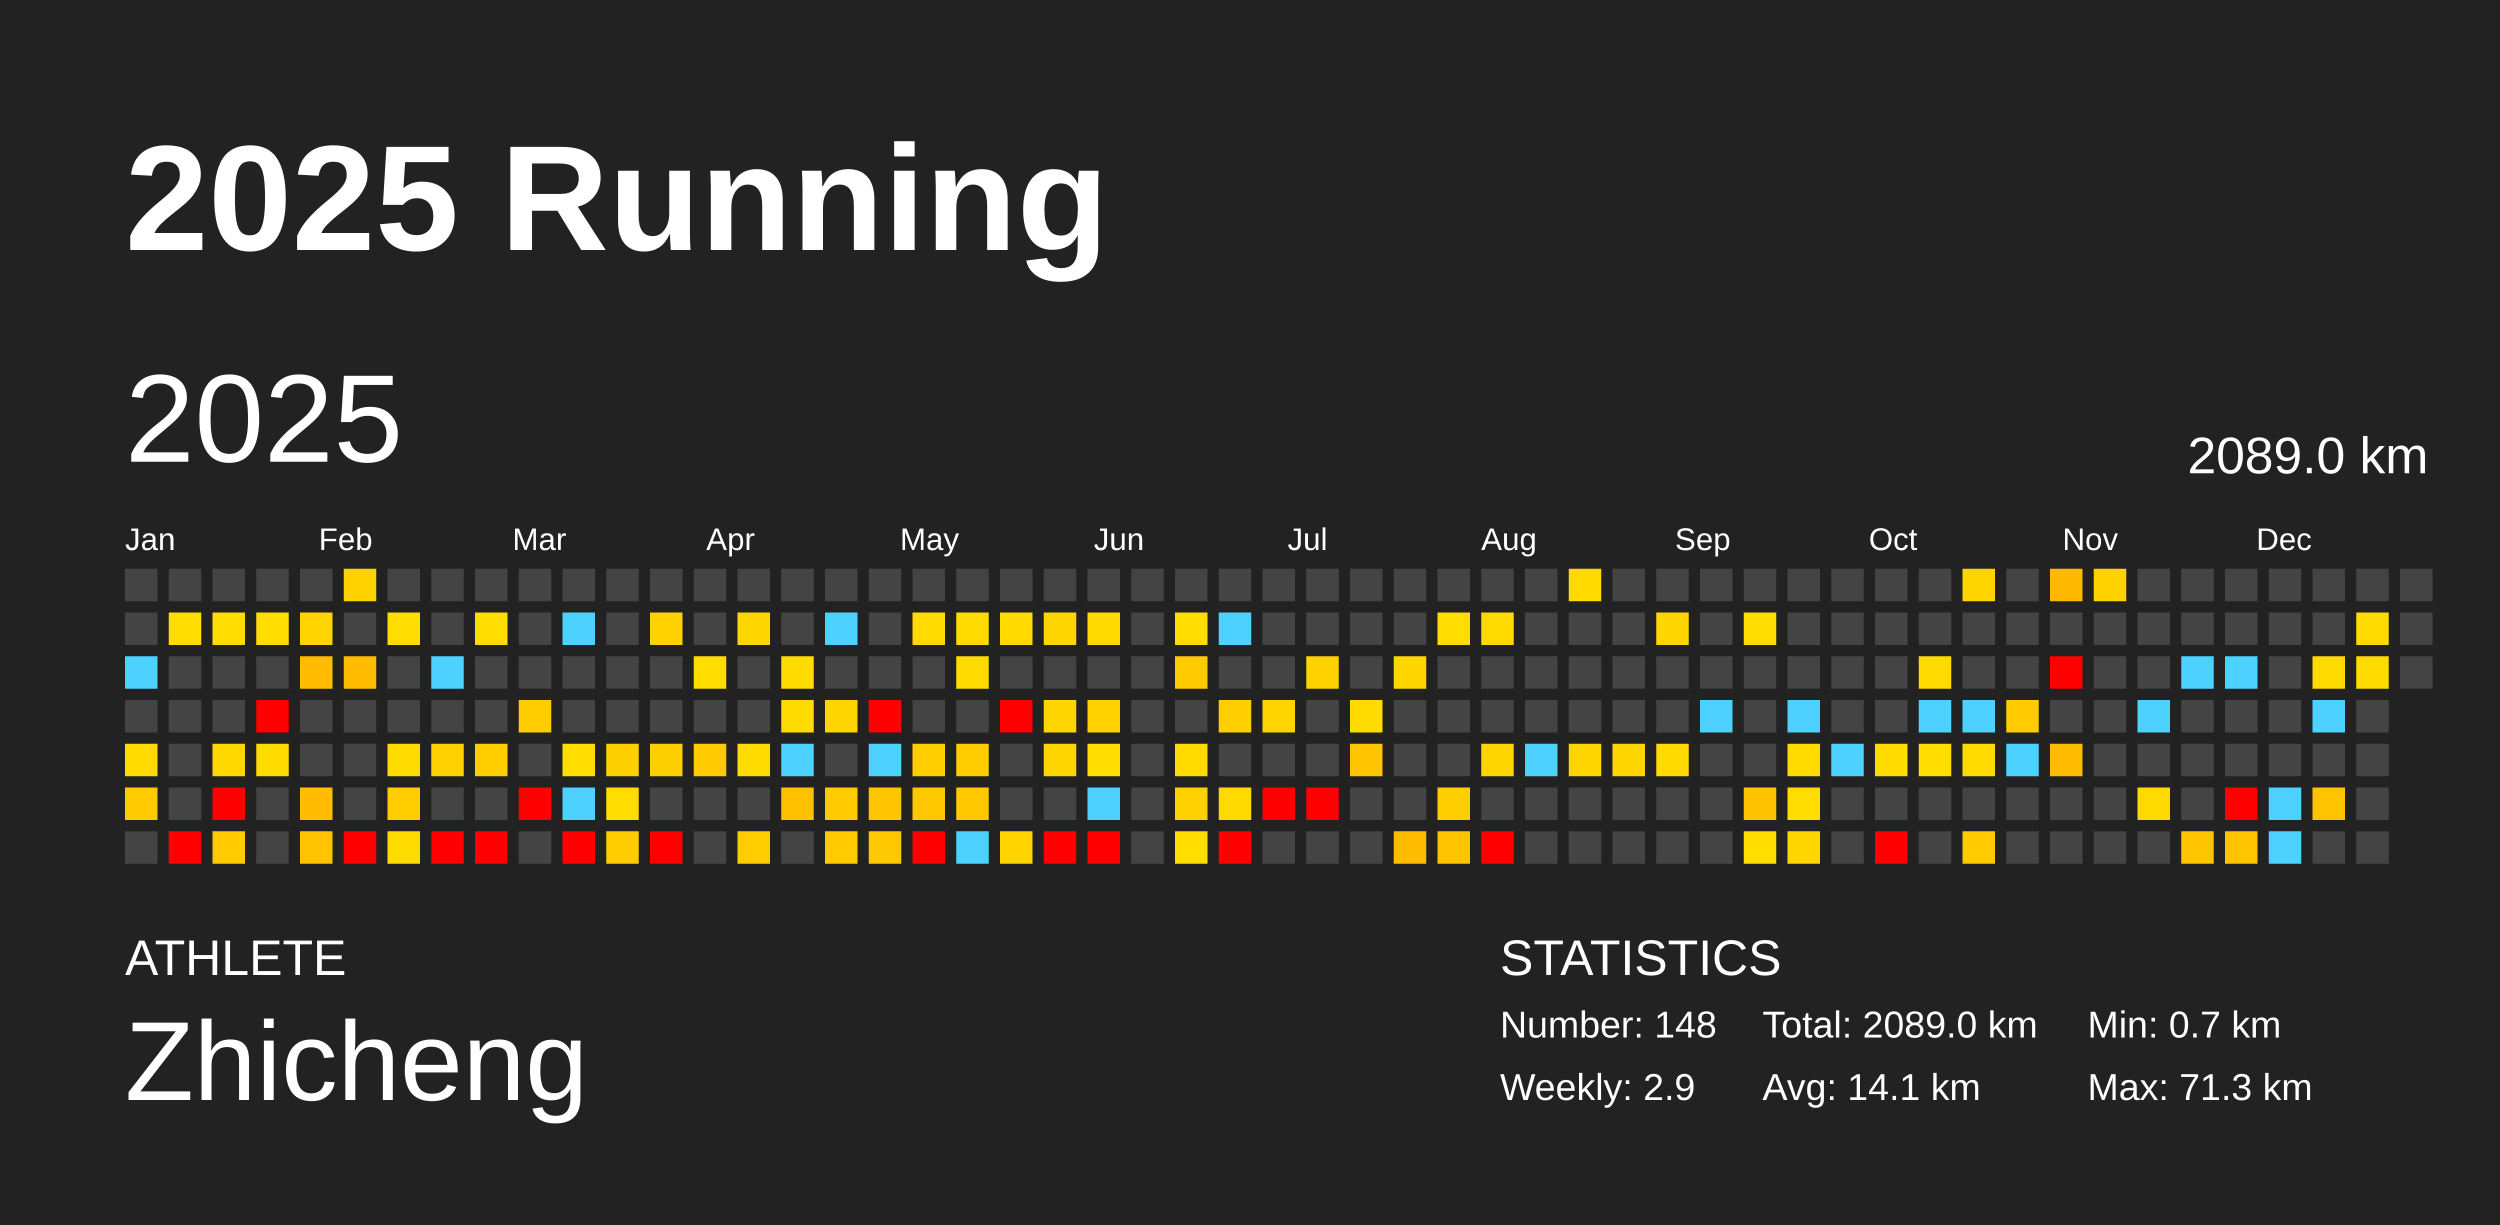
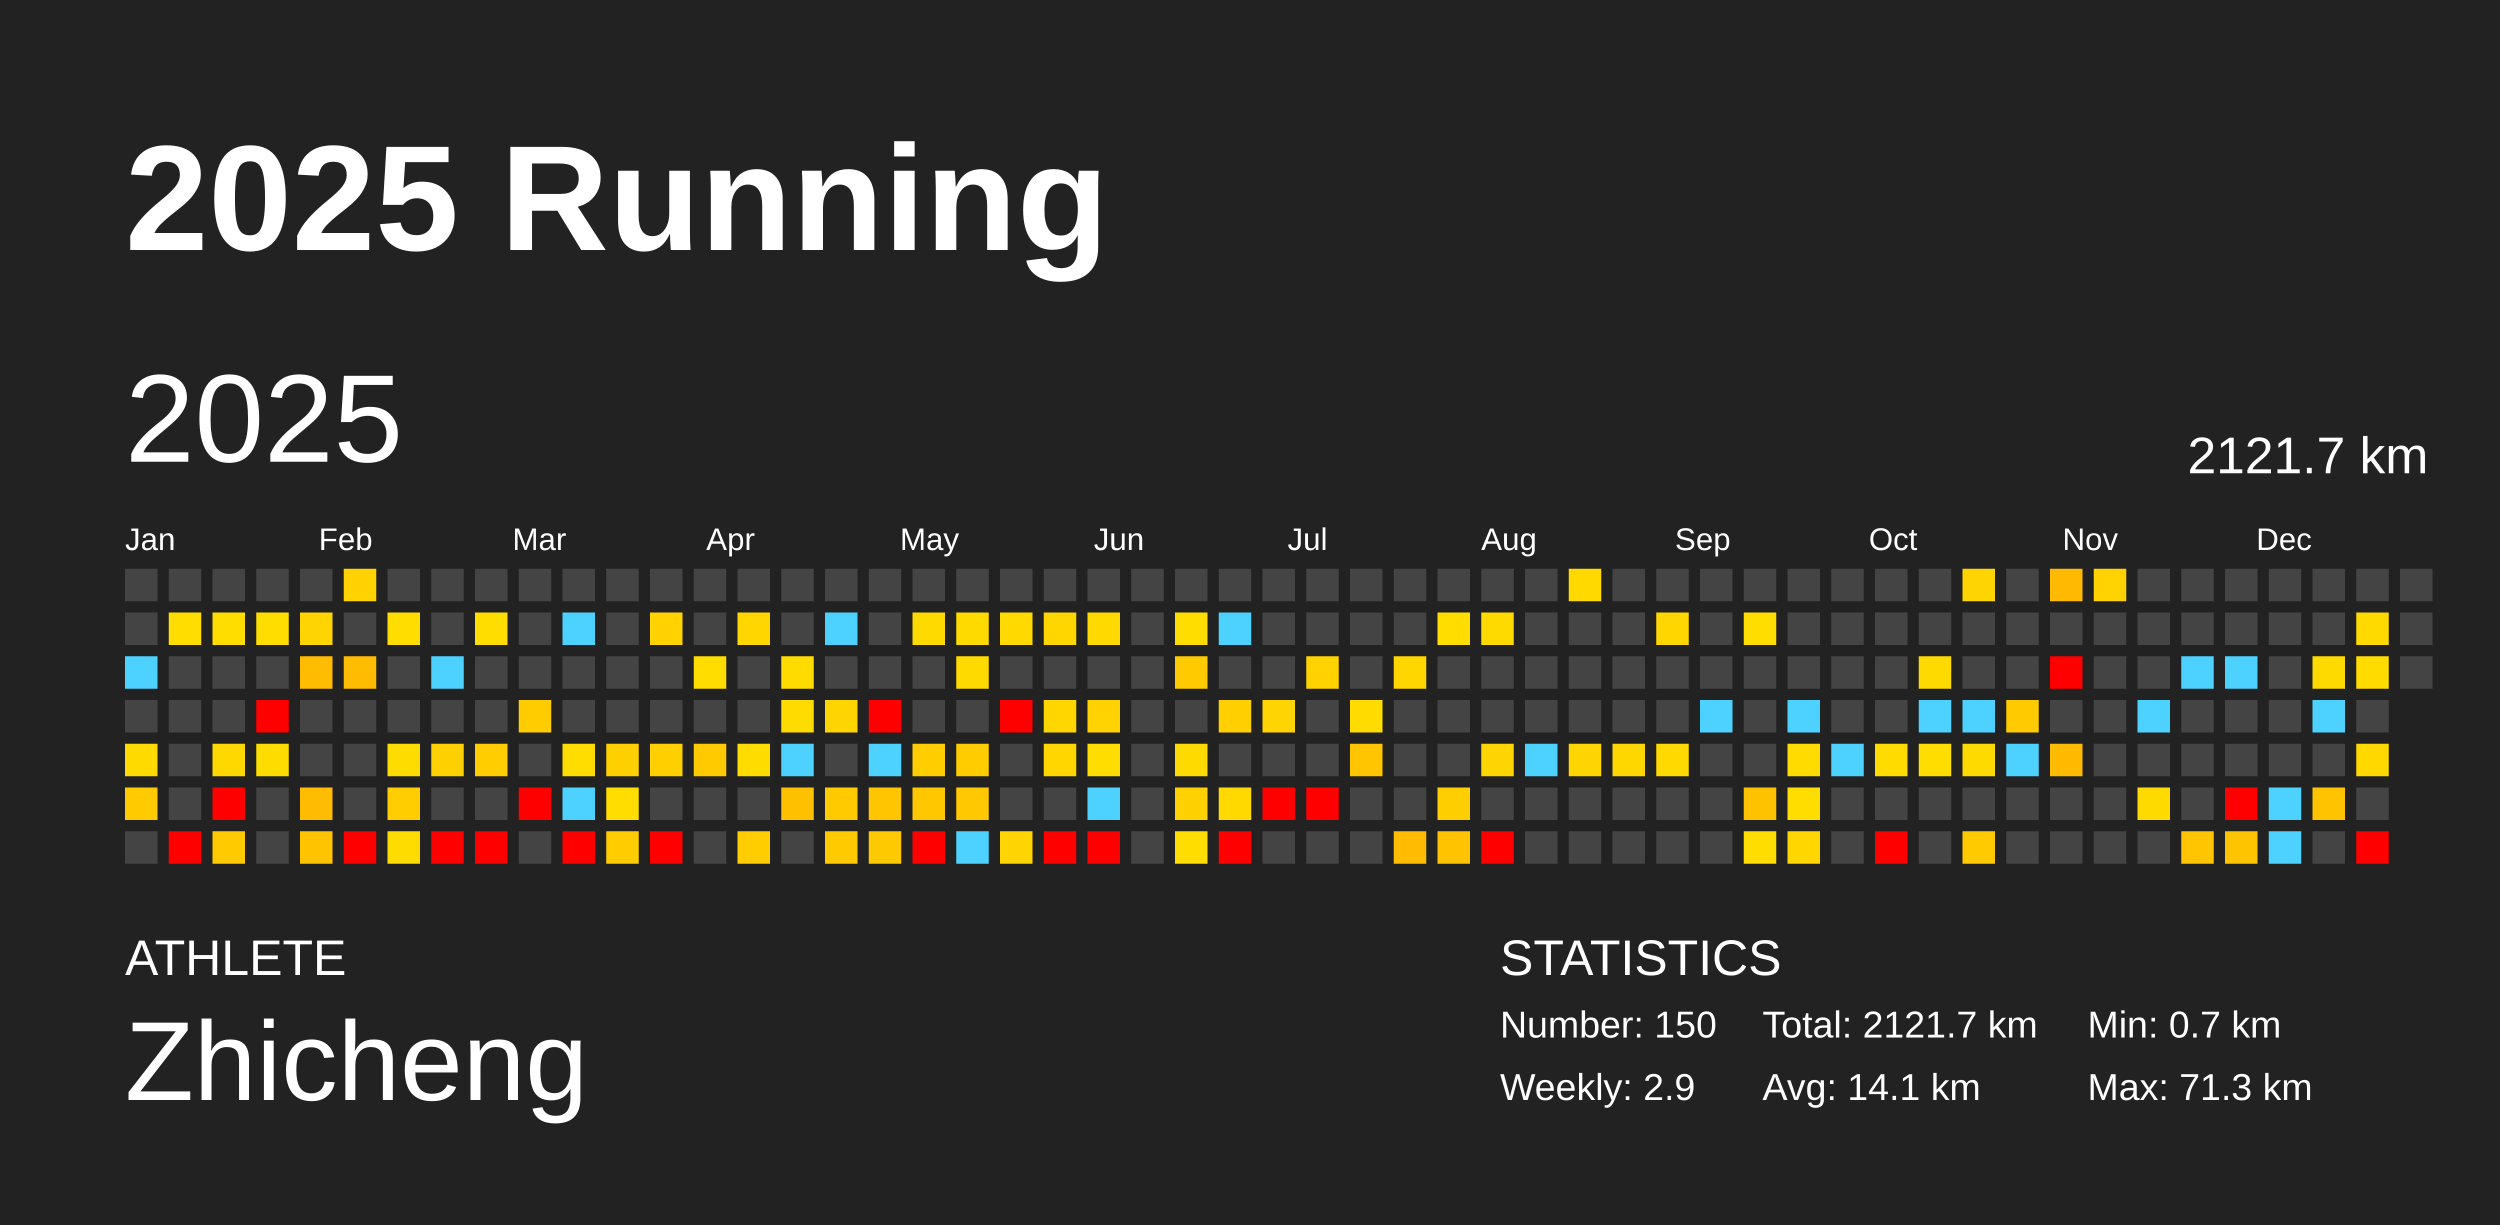
<svg xmlns="http://www.w3.org/2000/svg" baseProfile="full" height="98mm" version="1.1" viewBox="0,0,200,98" width="200mm">
  <defs />
  <rect fill="#222222" height="98" width="200" x="0" y="0" />
  <text fill="#FFFFFF" style="font-size:12px; font-family:Arial; font-weight:bold;" x="10" y="20">2025 Running</text>
  <text fill="#FFFFFF" style="font-size:4px; font-family:Arial" x="10" y="78">ATHLETE</text>
  <text fill="#FFFFFF" style="font-size:9px; font-family:Arial" x="10" y="88">Zhicheng</text>
  <text fill="#FFFFFF" style="font-size:4px; font-family:Arial" x="120" y="78">STATISTICS</text>
-   <text fill="#FFFFFF" style="font-size:3px; font-family:Arial" x="120" y="83">Number: 148</text>
+   <text fill="#FFFFFF" style="font-size:3px; font-family:Arial" x="120" y="83">Number: 150</text>
  <text fill="#FFFFFF" style="font-size:3px; font-family:Arial" x="120" y="88">Weekly: 2.9</text>
-   <text fill="#FFFFFF" style="font-size:3px; font-family:Arial" x="141" y="83">Total: 2089.0 km</text>
+   <text fill="#FFFFFF" style="font-size:3px; font-family:Arial" x="141" y="83">Total: 2121.7 km</text>
  <text fill="#FFFFFF" style="font-size:3px; font-family:Arial" x="141" y="88">Avg: 14.1 km</text>
  <text fill="#FFFFFF" style="font-size:3px; font-family:Arial" x="167" y="83">Min: 0.7 km</text>
  <text fill="#FFFFFF" style="font-size:3px; font-family:Arial" x="167" y="88">Max: 71.3 km</text>
  <text dominant-baseline="hanging" fill="#FFFFFF" style="font-size:10.0px; font-family:Arial;" x="10" y="30">2025</text>
-   <text dominant-baseline="hanging" fill="#FFFFFF" style="font-size:4.125px; font-family:Arial;" x="175" y="35">2089.0 km</text>
+   <text dominant-baseline="hanging" fill="#FFFFFF" style="font-size:4.125px; font-family:Arial;" x="175" y="35">2121.7 km</text>
  <text fill="#FFFFFF" style="font-size:2.5px; font-family:Arial" x="10.0" y="44">Jan</text>
  <text fill="#FFFFFF" style="font-size:2.5px; font-family:Arial" x="25.5" y="44">Feb</text>
  <text fill="#FFFFFF" style="font-size:2.5px; font-family:Arial" x="41.0" y="44">Mar</text>
  <text fill="#FFFFFF" style="font-size:2.5px; font-family:Arial" x="56.5" y="44">Apr</text>
  <text fill="#FFFFFF" style="font-size:2.5px; font-family:Arial" x="72.0" y="44">May</text>
  <text fill="#FFFFFF" style="font-size:2.5px; font-family:Arial" x="87.5" y="44">Jun</text>
  <text fill="#FFFFFF" style="font-size:2.5px; font-family:Arial" x="103.0" y="44">Jul</text>
  <text fill="#FFFFFF" style="font-size:2.5px; font-family:Arial" x="118.5" y="44">Aug</text>
  <text fill="#FFFFFF" style="font-size:2.5px; font-family:Arial" x="134.0" y="44">Sep</text>
  <text fill="#FFFFFF" style="font-size:2.5px; font-family:Arial" x="149.5" y="44">Oct</text>
  <text fill="#FFFFFF" style="font-size:2.5px; font-family:Arial" x="165.0" y="44">Nov</text>
  <text fill="#FFFFFF" style="font-size:2.5px; font-family:Arial" x="180.5" y="44">Dec</text>
  <rect fill="#444444" height="2.6" width="2.6" x="10.0" y="45.5" />
  <rect fill="#444444" height="2.6" width="2.6" x="10.0" y="49.0" />
  <rect fill="#4dd2ff" height="2.6" width="2.6" x="10.0" y="52.5" />
  <rect fill="#444444" height="2.6" width="2.6" x="10.0" y="56.0" />
  <rect fill="#ffda00" height="2.6" width="2.6" x="10.0" y="59.5" />
  <rect fill="#ffca00" height="2.6" width="2.6" x="10.0" y="63.0" />
  <rect fill="#444444" height="2.6" width="2.6" x="10.0" y="66.5" />
  <rect fill="#444444" height="2.6" width="2.6" x="13.5" y="45.5" />
  <rect fill="#ffdd00" height="2.6" width="2.6" x="13.5" y="49.0" />
  <rect fill="#444444" height="2.6" width="2.6" x="13.5" y="52.5" />
  <rect fill="#444444" height="2.6" width="2.6" x="13.5" y="56.0" />
  <rect fill="#444444" height="2.6" width="2.6" x="13.5" y="59.5" />
  <rect fill="#444444" height="2.6" width="2.6" x="13.5" y="63.0" />
  <rect fill="red" height="2.6" width="2.6" x="13.5" y="66.5" />
  <rect fill="#444444" height="2.6" width="2.6" x="17.0" y="45.5" />
  <rect fill="#ffdd00" height="2.6" width="2.6" x="17.0" y="49.0" />
  <rect fill="#444444" height="2.6" width="2.6" x="17.0" y="52.5" />
  <rect fill="#444444" height="2.6" width="2.6" x="17.0" y="56.0" />
  <rect fill="#ffd800" height="2.6" width="2.6" x="17.0" y="59.5" />
  <rect fill="red" height="2.6" width="2.6" x="17.0" y="63.0" />
  <rect fill="#ffcb00" height="2.6" width="2.6" x="17.0" y="66.5" />
  <rect fill="#444444" height="2.6" width="2.6" x="20.5" y="45.5" />
  <rect fill="#ffdd00" height="2.6" width="2.6" x="20.5" y="49.0" />
  <rect fill="#444444" height="2.6" width="2.6" x="20.5" y="52.5" />
  <rect fill="red" height="2.6" width="2.6" x="20.5" y="56.0" />
  <rect fill="#ffdc00" height="2.6" width="2.6" x="20.5" y="59.5" />
  <rect fill="#444444" height="2.6" width="2.6" x="20.5" y="63.0" />
  <rect fill="#444444" height="2.6" width="2.6" x="20.5" y="66.5" />
  <rect fill="#444444" height="2.6" width="2.6" x="24.0" y="45.5" />
  <rect fill="#ffd400" height="2.6" width="2.6" x="24.0" y="49.0" />
  <rect fill="#ffbc00" height="2.6" width="2.6" x="24.0" y="52.5" />
  <rect fill="#444444" height="2.6" width="2.6" x="24.0" y="56.0" />
  <rect fill="#444444" height="2.6" width="2.6" x="24.0" y="59.5" />
  <rect fill="#ffbc00" height="2.6" width="2.6" x="24.0" y="63.0" />
  <rect fill="#ffc300" height="2.6" width="2.6" x="24.0" y="66.5" />
  <rect fill="#ffd200" height="2.6" width="2.6" x="27.5" y="45.5" />
  <rect fill="#444444" height="2.6" width="2.6" x="27.5" y="49.0" />
  <rect fill="#ffbc00" height="2.6" width="2.6" x="27.5" y="52.5" />
  <rect fill="#444444" height="2.6" width="2.6" x="27.5" y="56.0" />
  <rect fill="#444444" height="2.6" width="2.6" x="27.5" y="59.5" />
  <rect fill="#444444" height="2.6" width="2.6" x="27.5" y="63.0" />
  <rect fill="red" height="2.6" width="2.6" x="27.5" y="66.5" />
  <rect fill="#444444" height="2.6" width="2.6" x="31.0" y="45.5" />
  <rect fill="#ffdd00" height="2.6" width="2.6" x="31.0" y="49.0" />
  <rect fill="#444444" height="2.6" width="2.6" x="31.0" y="52.5" />
  <rect fill="#444444" height="2.6" width="2.6" x="31.0" y="56.0" />
  <rect fill="#ffdc00" height="2.6" width="2.6" x="31.0" y="59.5" />
  <rect fill="#ffcd00" height="2.6" width="2.6" x="31.0" y="63.0" />
  <rect fill="#ffdc00" height="2.6" width="2.6" x="31.0" y="66.5" />
  <rect fill="#444444" height="2.6" width="2.6" x="34.5" y="45.5" />
  <rect fill="#444444" height="2.6" width="2.6" x="34.5" y="49.0" />
  <rect fill="#4dd2ff" height="2.6" width="2.6" x="34.5" y="52.5" />
  <rect fill="#444444" height="2.6" width="2.6" x="34.5" y="56.0" />
  <rect fill="#ffd100" height="2.6" width="2.6" x="34.5" y="59.5" />
  <rect fill="#444444" height="2.6" width="2.6" x="34.5" y="63.0" />
  <rect fill="red" height="2.6" width="2.6" x="34.5" y="66.5" />
  <rect fill="#444444" height="2.6" width="2.6" x="38.0" y="45.5" />
  <rect fill="#ffdd00" height="2.6" width="2.6" x="38.0" y="49.0" />
  <rect fill="#444444" height="2.6" width="2.6" x="38.0" y="52.5" />
  <rect fill="#444444" height="2.6" width="2.6" x="38.0" y="56.0" />
  <rect fill="#ffcd00" height="2.6" width="2.6" x="38.0" y="59.5" />
  <rect fill="#444444" height="2.6" width="2.6" x="38.0" y="63.0" />
  <rect fill="red" height="2.6" width="2.6" x="38.0" y="66.5" />
  <rect fill="#444444" height="2.6" width="2.6" x="41.5" y="45.5" />
  <rect fill="#444444" height="2.6" width="2.6" x="41.5" y="49.0" />
  <rect fill="#444444" height="2.6" width="2.6" x="41.5" y="52.5" />
  <rect fill="#ffcc00" height="2.6" width="2.6" x="41.5" y="56.0" />
  <rect fill="#444444" height="2.6" width="2.6" x="41.5" y="59.5" />
  <rect fill="red" height="2.6" width="2.6" x="41.5" y="63.0" />
  <rect fill="#444444" height="2.6" width="2.6" x="41.5" y="66.5" />
  <rect fill="#444444" height="2.6" width="2.6" x="45.0" y="45.5" />
  <rect fill="#4dd2ff" height="2.6" width="2.6" x="45.0" y="49.0" />
  <rect fill="#444444" height="2.6" width="2.6" x="45.0" y="52.5" />
  <rect fill="#444444" height="2.6" width="2.6" x="45.0" y="56.0" />
  <rect fill="#ffdd00" height="2.6" width="2.6" x="45.0" y="59.5" />
  <rect fill="#4dd2ff" height="2.6" width="2.6" x="45.0" y="63.0" />
  <rect fill="red" height="2.6" width="2.6" x="45.0" y="66.5" />
  <rect fill="#444444" height="2.6" width="2.6" x="48.5" y="45.5" />
  <rect fill="#444444" height="2.6" width="2.6" x="48.5" y="49.0" />
  <rect fill="#444444" height="2.6" width="2.6" x="48.5" y="52.5" />
  <rect fill="#444444" height="2.6" width="2.6" x="48.5" y="56.0" />
  <rect fill="#ffd000" height="2.6" width="2.6" x="48.5" y="59.5" />
  <rect fill="#ffdd00" height="2.6" width="2.6" x="48.5" y="63.0" />
  <rect fill="#ffcc00" height="2.6" width="2.6" x="48.5" y="66.5" />
  <rect fill="#444444" height="2.6" width="2.6" x="52.0" y="45.5" />
  <rect fill="#ffd200" height="2.6" width="2.6" x="52.0" y="49.0" />
  <rect fill="#444444" height="2.6" width="2.6" x="52.0" y="52.5" />
  <rect fill="#444444" height="2.6" width="2.6" x="52.0" y="56.0" />
  <rect fill="#ffd000" height="2.6" width="2.6" x="52.0" y="59.5" />
  <rect fill="#444444" height="2.6" width="2.6" x="52.0" y="63.0" />
  <rect fill="red" height="2.6" width="2.6" x="52.0" y="66.5" />
  <rect fill="#444444" height="2.6" width="2.6" x="55.5" y="45.5" />
  <rect fill="#444444" height="2.6" width="2.6" x="55.5" y="49.0" />
  <rect fill="#ffdd00" height="2.6" width="2.6" x="55.5" y="52.5" />
  <rect fill="#444444" height="2.6" width="2.6" x="55.5" y="56.0" />
  <rect fill="#ffcb00" height="2.6" width="2.6" x="55.5" y="59.5" />
  <rect fill="#444444" height="2.6" width="2.6" x="55.5" y="63.0" />
  <rect fill="#444444" height="2.6" width="2.6" x="55.5" y="66.5" />
  <rect fill="#444444" height="2.6" width="2.6" x="59.0" y="45.5" />
  <rect fill="#ffd600" height="2.6" width="2.6" x="59.0" y="49.0" />
  <rect fill="#444444" height="2.6" width="2.6" x="59.0" y="52.5" />
  <rect fill="#444444" height="2.6" width="2.6" x="59.0" y="56.0" />
  <rect fill="#ffdc00" height="2.6" width="2.6" x="59.0" y="59.5" />
  <rect fill="#444444" height="2.6" width="2.6" x="59.0" y="63.0" />
  <rect fill="#ffcd00" height="2.6" width="2.6" x="59.0" y="66.5" />
  <rect fill="#444444" height="2.6" width="2.6" x="62.5" y="45.5" />
  <rect fill="#444444" height="2.6" width="2.6" x="62.5" y="49.0" />
  <rect fill="#ffdb00" height="2.6" width="2.6" x="62.5" y="52.5" />
  <rect fill="#ffdb00" height="2.6" width="2.6" x="62.5" y="56.0" />
  <rect fill="#4dd2ff" height="2.6" width="2.6" x="62.5" y="59.5" />
  <rect fill="#ffc000" height="2.6" width="2.6" x="62.5" y="63.0" />
  <rect fill="#444444" height="2.6" width="2.6" x="62.5" y="66.5" />
  <rect fill="#444444" height="2.6" width="2.6" x="66.0" y="45.5" />
  <rect fill="#4dd2ff" height="2.6" width="2.6" x="66.0" y="49.0" />
  <rect fill="#444444" height="2.6" width="2.6" x="66.0" y="52.5" />
  <rect fill="#ffd500" height="2.6" width="2.6" x="66.0" y="56.0" />
  <rect fill="#444444" height="2.6" width="2.6" x="66.0" y="59.5" />
  <rect fill="#ffca00" height="2.6" width="2.6" x="66.0" y="63.0" />
  <rect fill="#ffca00" height="2.6" width="2.6" x="66.0" y="66.5" />
  <rect fill="#444444" height="2.6" width="2.6" x="69.5" y="45.5" />
  <rect fill="#444444" height="2.6" width="2.6" x="69.5" y="49.0" />
  <rect fill="#444444" height="2.6" width="2.6" x="69.5" y="52.5" />
  <rect fill="red" height="2.6" width="2.6" x="69.5" y="56.0" />
  <rect fill="#4dd2ff" height="2.6" width="2.6" x="69.5" y="59.5" />
  <rect fill="#ffc600" height="2.6" width="2.6" x="69.5" y="63.0" />
  <rect fill="#ffc900" height="2.6" width="2.6" x="69.5" y="66.5" />
  <rect fill="#444444" height="2.6" width="2.6" x="73.0" y="45.5" />
  <rect fill="#ffda00" height="2.6" width="2.6" x="73.0" y="49.0" />
  <rect fill="#444444" height="2.6" width="2.6" x="73.0" y="52.5" />
  <rect fill="#444444" height="2.6" width="2.6" x="73.0" y="56.0" />
  <rect fill="#ffce00" height="2.6" width="2.6" x="73.0" y="59.5" />
  <rect fill="#ffc700" height="2.6" width="2.6" x="73.0" y="63.0" />
  <rect fill="red" height="2.6" width="2.6" x="73.0" y="66.5" />
  <rect fill="#444444" height="2.6" width="2.6" x="76.5" y="45.5" />
  <rect fill="#ffda00" height="2.6" width="2.6" x="76.5" y="49.0" />
  <rect fill="#ffda00" height="2.6" width="2.6" x="76.5" y="52.5" />
  <rect fill="#444444" height="2.6" width="2.6" x="76.5" y="56.0" />
  <rect fill="#ffcc00" height="2.6" width="2.6" x="76.5" y="59.5" />
  <rect fill="#ffc800" height="2.6" width="2.6" x="76.5" y="63.0" />
  <rect fill="#4dd2ff" height="2.6" width="2.6" x="76.5" y="66.5" />
  <rect fill="#444444" height="2.6" width="2.6" x="80.0" y="45.5" />
  <rect fill="#ffd900" height="2.6" width="2.6" x="80.0" y="49.0" />
  <rect fill="#444444" height="2.6" width="2.6" x="80.0" y="52.5" />
  <rect fill="red" height="2.6" width="2.6" x="80.0" y="56.0" />
  <rect fill="#444444" height="2.6" width="2.6" x="80.0" y="59.5" />
  <rect fill="#444444" height="2.6" width="2.6" x="80.0" y="63.0" />
  <rect fill="#ffd400" height="2.6" width="2.6" x="80.0" y="66.5" />
  <rect fill="#444444" height="2.6" width="2.6" x="83.5" y="45.5" />
  <rect fill="#ffd600" height="2.6" width="2.6" x="83.5" y="49.0" />
  <rect fill="#444444" height="2.6" width="2.6" x="83.5" y="52.5" />
  <rect fill="#ffd600" height="2.6" width="2.6" x="83.5" y="56.0" />
  <rect fill="#ffd600" height="2.6" width="2.6" x="83.5" y="59.5" />
  <rect fill="#444444" height="2.6" width="2.6" x="83.5" y="63.0" />
  <rect fill="red" height="2.6" width="2.6" x="83.5" y="66.5" />
  <rect fill="#444444" height="2.6" width="2.6" x="87.0" y="45.5" />
  <rect fill="#ffd900" height="2.6" width="2.6" x="87.0" y="49.0" />
  <rect fill="#444444" height="2.6" width="2.6" x="87.0" y="52.5" />
  <rect fill="#ffd200" height="2.6" width="2.6" x="87.0" y="56.0" />
  <rect fill="#ffdd00" height="2.6" width="2.6" x="87.0" y="59.5" />
  <rect fill="#4dd2ff" height="2.6" width="2.6" x="87.0" y="63.0" />
  <rect fill="red" height="2.6" width="2.6" x="87.0" y="66.5" />
  <rect fill="#444444" height="2.6" width="2.6" x="90.5" y="45.5" />
  <rect fill="#444444" height="2.6" width="2.6" x="90.5" y="49.0" />
  <rect fill="#444444" height="2.6" width="2.6" x="90.5" y="52.5" />
  <rect fill="#444444" height="2.6" width="2.6" x="90.5" y="56.0" />
  <rect fill="#444444" height="2.6" width="2.6" x="90.5" y="59.5" />
  <rect fill="#444444" height="2.6" width="2.6" x="90.5" y="63.0" />
  <rect fill="#444444" height="2.6" width="2.6" x="90.5" y="66.5" />
  <rect fill="#444444" height="2.6" width="2.6" x="94.0" y="45.5" />
  <rect fill="#ffdd00" height="2.6" width="2.6" x="94.0" y="49.0" />
  <rect fill="#ffcb00" height="2.6" width="2.6" x="94.0" y="52.5" />
  <rect fill="#444444" height="2.6" width="2.6" x="94.0" y="56.0" />
  <rect fill="#ffda00" height="2.6" width="2.6" x="94.0" y="59.5" />
  <rect fill="#ffd100" height="2.6" width="2.6" x="94.0" y="63.0" />
  <rect fill="#ffdd00" height="2.6" width="2.6" x="94.0" y="66.5" />
  <rect fill="#444444" height="2.6" width="2.6" x="97.5" y="45.5" />
  <rect fill="#4dd2ff" height="2.6" width="2.6" x="97.5" y="49.0" />
  <rect fill="#444444" height="2.6" width="2.6" x="97.5" y="52.5" />
  <rect fill="#ffcf00" height="2.6" width="2.6" x="97.5" y="56.0" />
  <rect fill="#444444" height="2.6" width="2.6" x="97.5" y="59.5" />
  <rect fill="#ffd900" height="2.6" width="2.6" x="97.5" y="63.0" />
  <rect fill="red" height="2.6" width="2.6" x="97.5" y="66.5" />
  <rect fill="#444444" height="2.6" width="2.6" x="101.0" y="45.5" />
  <rect fill="#444444" height="2.6" width="2.6" x="101.0" y="49.0" />
  <rect fill="#444444" height="2.6" width="2.6" x="101.0" y="52.5" />
  <rect fill="#ffd400" height="2.6" width="2.6" x="101.0" y="56.0" />
  <rect fill="#444444" height="2.6" width="2.6" x="101.0" y="59.5" />
  <rect fill="red" height="2.6" width="2.6" x="101.0" y="63.0" />
  <rect fill="#444444" height="2.6" width="2.6" x="101.0" y="66.5" />
  <rect fill="#444444" height="2.6" width="2.6" x="104.5" y="45.5" />
  <rect fill="#444444" height="2.6" width="2.6" x="104.5" y="49.0" />
  <rect fill="#ffd200" height="2.6" width="2.6" x="104.5" y="52.5" />
  <rect fill="#444444" height="2.6" width="2.6" x="104.5" y="56.0" />
  <rect fill="#444444" height="2.6" width="2.6" x="104.5" y="59.5" />
  <rect fill="red" height="2.6" width="2.6" x="104.5" y="63.0" />
  <rect fill="#444444" height="2.6" width="2.6" x="104.5" y="66.5" />
  <rect fill="#444444" height="2.6" width="2.6" x="108.0" y="45.5" />
  <rect fill="#444444" height="2.6" width="2.6" x="108.0" y="49.0" />
  <rect fill="#444444" height="2.6" width="2.6" x="108.0" y="52.5" />
  <rect fill="#ffdb00" height="2.6" width="2.6" x="108.0" y="56.0" />
  <rect fill="#ffc500" height="2.6" width="2.6" x="108.0" y="59.5" />
  <rect fill="#444444" height="2.6" width="2.6" x="108.0" y="63.0" />
  <rect fill="#444444" height="2.6" width="2.6" x="108.0" y="66.5" />
  <rect fill="#444444" height="2.6" width="2.6" x="111.5" y="45.5" />
  <rect fill="#444444" height="2.6" width="2.6" x="111.5" y="49.0" />
  <rect fill="#ffd600" height="2.6" width="2.6" x="111.5" y="52.5" />
  <rect fill="#444444" height="2.6" width="2.6" x="111.5" y="56.0" />
  <rect fill="#444444" height="2.6" width="2.6" x="111.5" y="59.5" />
  <rect fill="#444444" height="2.6" width="2.6" x="111.5" y="63.0" />
  <rect fill="#ffbc00" height="2.6" width="2.6" x="111.5" y="66.5" />
  <rect fill="#444444" height="2.6" width="2.6" x="115.0" y="45.5" />
  <rect fill="#ffdd00" height="2.6" width="2.6" x="115.0" y="49.0" />
  <rect fill="#444444" height="2.6" width="2.6" x="115.0" y="52.5" />
  <rect fill="#444444" height="2.6" width="2.6" x="115.0" y="56.0" />
  <rect fill="#444444" height="2.6" width="2.6" x="115.0" y="59.5" />
  <rect fill="#ffce00" height="2.6" width="2.6" x="115.0" y="63.0" />
  <rect fill="#ffc300" height="2.6" width="2.6" x="115.0" y="66.5" />
  <rect fill="#444444" height="2.6" width="2.6" x="118.5" y="45.5" />
  <rect fill="#ffda00" height="2.6" width="2.6" x="118.5" y="49.0" />
  <rect fill="#444444" height="2.6" width="2.6" x="118.5" y="52.5" />
  <rect fill="#444444" height="2.6" width="2.6" x="118.5" y="56.0" />
  <rect fill="#ffd500" height="2.6" width="2.6" x="118.5" y="59.5" />
  <rect fill="#444444" height="2.6" width="2.6" x="118.5" y="63.0" />
  <rect fill="red" height="2.6" width="2.6" x="118.5" y="66.5" />
  <rect fill="#444444" height="2.6" width="2.6" x="122.0" y="45.5" />
  <rect fill="#444444" height="2.6" width="2.6" x="122.0" y="49.0" />
  <rect fill="#444444" height="2.6" width="2.6" x="122.0" y="52.5" />
  <rect fill="#444444" height="2.6" width="2.6" x="122.0" y="56.0" />
  <rect fill="#4dd2ff" height="2.6" width="2.6" x="122.0" y="59.5" />
  <rect fill="#444444" height="2.6" width="2.6" x="122.0" y="63.0" />
  <rect fill="#444444" height="2.6" width="2.6" x="122.0" y="66.5" />
  <rect fill="#ffd900" height="2.6" width="2.6" x="125.5" y="45.5" />
  <rect fill="#444444" height="2.6" width="2.6" x="125.5" y="49.0" />
  <rect fill="#444444" height="2.6" width="2.6" x="125.5" y="52.5" />
  <rect fill="#444444" height="2.6" width="2.6" x="125.5" y="56.0" />
  <rect fill="#ffd500" height="2.6" width="2.6" x="125.5" y="59.5" />
  <rect fill="#444444" height="2.6" width="2.6" x="125.5" y="63.0" />
  <rect fill="#444444" height="2.6" width="2.6" x="125.5" y="66.5" />
  <rect fill="#444444" height="2.6" width="2.6" x="129.0" y="45.5" />
  <rect fill="#444444" height="2.6" width="2.6" x="129.0" y="49.0" />
  <rect fill="#444444" height="2.6" width="2.6" x="129.0" y="52.5" />
  <rect fill="#444444" height="2.6" width="2.6" x="129.0" y="56.0" />
  <rect fill="#ffd700" height="2.6" width="2.6" x="129.0" y="59.5" />
  <rect fill="#444444" height="2.6" width="2.6" x="129.0" y="63.0" />
  <rect fill="#444444" height="2.6" width="2.6" x="129.0" y="66.5" />
  <rect fill="#444444" height="2.6" width="2.6" x="132.5" y="45.5" />
  <rect fill="#ffd600" height="2.6" width="2.6" x="132.5" y="49.0" />
  <rect fill="#444444" height="2.6" width="2.6" x="132.5" y="52.5" />
  <rect fill="#444444" height="2.6" width="2.6" x="132.5" y="56.0" />
  <rect fill="#ffd900" height="2.6" width="2.6" x="132.5" y="59.5" />
  <rect fill="#444444" height="2.6" width="2.6" x="132.5" y="63.0" />
  <rect fill="#444444" height="2.6" width="2.6" x="132.5" y="66.5" />
  <rect fill="#444444" height="2.6" width="2.6" x="136.0" y="45.5" />
  <rect fill="#444444" height="2.6" width="2.6" x="136.0" y="49.0" />
  <rect fill="#444444" height="2.6" width="2.6" x="136.0" y="52.5" />
  <rect fill="#4dd2ff" height="2.6" width="2.6" x="136.0" y="56.0" />
  <rect fill="#444444" height="2.6" width="2.6" x="136.0" y="59.5" />
  <rect fill="#444444" height="2.6" width="2.6" x="136.0" y="63.0" />
  <rect fill="#444444" height="2.6" width="2.6" x="136.0" y="66.5" />
  <rect fill="#444444" height="2.6" width="2.6" x="139.5" y="45.5" />
  <rect fill="#ffdd00" height="2.6" width="2.6" x="139.5" y="49.0" />
  <rect fill="#444444" height="2.6" width="2.6" x="139.5" y="52.5" />
  <rect fill="#444444" height="2.6" width="2.6" x="139.5" y="56.0" />
  <rect fill="#444444" height="2.6" width="2.6" x="139.5" y="59.5" />
  <rect fill="#ffc200" height="2.6" width="2.6" x="139.5" y="63.0" />
  <rect fill="#ffdd00" height="2.6" width="2.6" x="139.5" y="66.5" />
  <rect fill="#444444" height="2.6" width="2.6" x="143.0" y="45.5" />
  <rect fill="#444444" height="2.6" width="2.6" x="143.0" y="49.0" />
  <rect fill="#444444" height="2.6" width="2.6" x="143.0" y="52.5" />
  <rect fill="#4dd2ff" height="2.6" width="2.6" x="143.0" y="56.0" />
  <rect fill="#ffdb00" height="2.6" width="2.6" x="143.0" y="59.5" />
  <rect fill="#ffdd00" height="2.6" width="2.6" x="143.0" y="63.0" />
  <rect fill="#ffd600" height="2.6" width="2.6" x="143.0" y="66.5" />
  <rect fill="#444444" height="2.6" width="2.6" x="146.5" y="45.5" />
  <rect fill="#444444" height="2.6" width="2.6" x="146.5" y="49.0" />
  <rect fill="#444444" height="2.6" width="2.6" x="146.5" y="52.5" />
  <rect fill="#444444" height="2.6" width="2.6" x="146.5" y="56.0" />
  <rect fill="#4dd2ff" height="2.6" width="2.6" x="146.5" y="59.5" />
  <rect fill="#444444" height="2.6" width="2.6" x="146.5" y="63.0" />
  <rect fill="#444444" height="2.6" width="2.6" x="146.5" y="66.5" />
  <rect fill="#444444" height="2.6" width="2.6" x="150.0" y="45.5" />
  <rect fill="#444444" height="2.6" width="2.6" x="150.0" y="49.0" />
  <rect fill="#444444" height="2.6" width="2.6" x="150.0" y="52.5" />
  <rect fill="#444444" height="2.6" width="2.6" x="150.0" y="56.0" />
  <rect fill="#ffdb00" height="2.6" width="2.6" x="150.0" y="59.5" />
  <rect fill="#444444" height="2.6" width="2.6" x="150.0" y="63.0" />
  <rect fill="red" height="2.6" width="2.6" x="150.0" y="66.5" />
  <rect fill="#444444" height="2.6" width="2.6" x="153.5" y="45.5" />
  <rect fill="#444444" height="2.6" width="2.6" x="153.5" y="49.0" />
  <rect fill="#ffda00" height="2.6" width="2.6" x="153.5" y="52.5" />
  <rect fill="#4dd2ff" height="2.6" width="2.6" x="153.5" y="56.0" />
  <rect fill="#ffdd00" height="2.6" width="2.6" x="153.5" y="59.5" />
  <rect fill="#444444" height="2.6" width="2.6" x="153.5" y="63.0" />
  <rect fill="#444444" height="2.6" width="2.6" x="153.5" y="66.5" />
  <rect fill="#ffd500" height="2.6" width="2.6" x="157.0" y="45.5" />
  <rect fill="#444444" height="2.6" width="2.6" x="157.0" y="49.0" />
  <rect fill="#444444" height="2.6" width="2.6" x="157.0" y="52.5" />
  <rect fill="#4dd2ff" height="2.6" width="2.6" x="157.0" y="56.0" />
  <rect fill="#ffda00" height="2.6" width="2.6" x="157.0" y="59.5" />
  <rect fill="#444444" height="2.6" width="2.6" x="157.0" y="63.0" />
  <rect fill="#ffca00" height="2.6" width="2.6" x="157.0" y="66.5" />
  <rect fill="#444444" height="2.6" width="2.6" x="160.5" y="45.5" />
  <rect fill="#444444" height="2.6" width="2.6" x="160.5" y="49.0" />
  <rect fill="#444444" height="2.6" width="2.6" x="160.5" y="52.5" />
  <rect fill="#ffca00" height="2.6" width="2.6" x="160.5" y="56.0" />
  <rect fill="#4dd2ff" height="2.6" width="2.6" x="160.5" y="59.5" />
  <rect fill="#444444" height="2.6" width="2.6" x="160.5" y="63.0" />
  <rect fill="#444444" height="2.6" width="2.6" x="160.5" y="66.5" />
  <rect fill="#ffba00" height="2.6" width="2.6" x="164.0" y="45.5" />
  <rect fill="#444444" height="2.6" width="2.6" x="164.0" y="49.0" />
  <rect fill="red" height="2.6" width="2.6" x="164.0" y="52.5" />
  <rect fill="#444444" height="2.6" width="2.6" x="164.0" y="56.0" />
  <rect fill="#ffbb00" height="2.6" width="2.6" x="164.0" y="59.5" />
  <rect fill="#444444" height="2.6" width="2.6" x="164.0" y="63.0" />
  <rect fill="#444444" height="2.6" width="2.6" x="164.0" y="66.5" />
  <rect fill="#ffd200" height="2.6" width="2.6" x="167.5" y="45.5" />
  <rect fill="#444444" height="2.6" width="2.6" x="167.5" y="49.0" />
  <rect fill="#444444" height="2.6" width="2.6" x="167.5" y="52.5" />
  <rect fill="#444444" height="2.6" width="2.6" x="167.5" y="56.0" />
  <rect fill="#444444" height="2.6" width="2.6" x="167.5" y="59.5" />
  <rect fill="#444444" height="2.6" width="2.6" x="167.5" y="63.0" />
  <rect fill="#444444" height="2.6" width="2.6" x="167.5" y="66.5" />
  <rect fill="#444444" height="2.6" width="2.6" x="171.0" y="45.5" />
  <rect fill="#444444" height="2.6" width="2.6" x="171.0" y="49.0" />
  <rect fill="#444444" height="2.6" width="2.6" x="171.0" y="52.5" />
  <rect fill="#4dd2ff" height="2.6" width="2.6" x="171.0" y="56.0" />
  <rect fill="#444444" height="2.6" width="2.6" x="171.0" y="59.5" />
  <rect fill="#ffda00" height="2.6" width="2.6" x="171.0" y="63.0" />
  <rect fill="#444444" height="2.6" width="2.6" x="171.0" y="66.5" />
  <rect fill="#444444" height="2.6" width="2.6" x="174.5" y="45.5" />
  <rect fill="#444444" height="2.6" width="2.6" x="174.5" y="49.0" />
  <rect fill="#4dd2ff" height="2.6" width="2.6" x="174.5" y="52.5" />
  <rect fill="#444444" height="2.6" width="2.6" x="174.5" y="56.0" />
  <rect fill="#444444" height="2.6" width="2.6" x="174.5" y="59.5" />
  <rect fill="#444444" height="2.6" width="2.6" x="174.5" y="63.0" />
  <rect fill="#ffc500" height="2.6" width="2.6" x="174.5" y="66.5" />
  <rect fill="#444444" height="2.6" width="2.6" x="178.0" y="45.5" />
  <rect fill="#444444" height="2.6" width="2.6" x="178.0" y="49.0" />
  <rect fill="#4dd2ff" height="2.6" width="2.6" x="178.0" y="52.5" />
  <rect fill="#444444" height="2.6" width="2.6" x="178.0" y="56.0" />
  <rect fill="#444444" height="2.6" width="2.6" x="178.0" y="59.5" />
  <rect fill="red" height="2.6" width="2.6" x="178.0" y="63.0" />
  <rect fill="#ffc400" height="2.6" width="2.6" x="178.0" y="66.5" />
  <rect fill="#444444" height="2.6" width="2.6" x="181.5" y="45.5" />
  <rect fill="#444444" height="2.6" width="2.6" x="181.5" y="49.0" />
  <rect fill="#444444" height="2.6" width="2.6" x="181.5" y="52.5" />
  <rect fill="#444444" height="2.6" width="2.6" x="181.5" y="56.0" />
  <rect fill="#444444" height="2.6" width="2.6" x="181.5" y="59.5" />
  <rect fill="#4dd2ff" height="2.6" width="2.6" x="181.5" y="63.0" />
  <rect fill="#4dd2ff" height="2.6" width="2.6" x="181.5" y="66.5" />
  <rect fill="#444444" height="2.6" width="2.6" x="185.0" y="45.5" />
  <rect fill="#444444" height="2.6" width="2.6" x="185.0" y="49.0" />
  <rect fill="#ffda00" height="2.6" width="2.6" x="185.0" y="52.5" />
  <rect fill="#4dd2ff" height="2.6" width="2.6" x="185.0" y="56.0" />
  <rect fill="#444444" height="2.6" width="2.6" x="185.0" y="59.5" />
  <rect fill="#ffc300" height="2.6" width="2.6" x="185.0" y="63.0" />
  <rect fill="#444444" height="2.6" width="2.6" x="185.0" y="66.5" />
  <rect fill="#444444" height="2.6" width="2.6" x="188.5" y="45.5" />
  <rect fill="#ffda00" height="2.6" width="2.6" x="188.5" y="49.0" />
  <rect fill="#ffdb00" height="2.6" width="2.6" x="188.5" y="52.5" />
  <rect fill="#444444" height="2.6" width="2.6" x="188.5" y="56.0" />
-   <rect fill="#444444" height="2.6" width="2.6" x="188.5" y="59.5" />
+   <rect fill="#ffd800" height="2.6" width="2.6" x="188.5" y="59.5" />
  <rect fill="#444444" height="2.6" width="2.6" x="188.5" y="63.0" />
-   <rect fill="#444444" height="2.6" width="2.6" x="188.5" y="66.5" />
+   <rect fill="red" height="2.6" width="2.6" x="188.5" y="66.5" />
  <rect fill="#444444" height="2.6" width="2.6" x="192.0" y="45.5" />
  <rect fill="#444444" height="2.6" width="2.6" x="192.0" y="49.0" />
  <rect fill="#444444" height="2.6" width="2.6" x="192.0" y="52.5" />
</svg>
